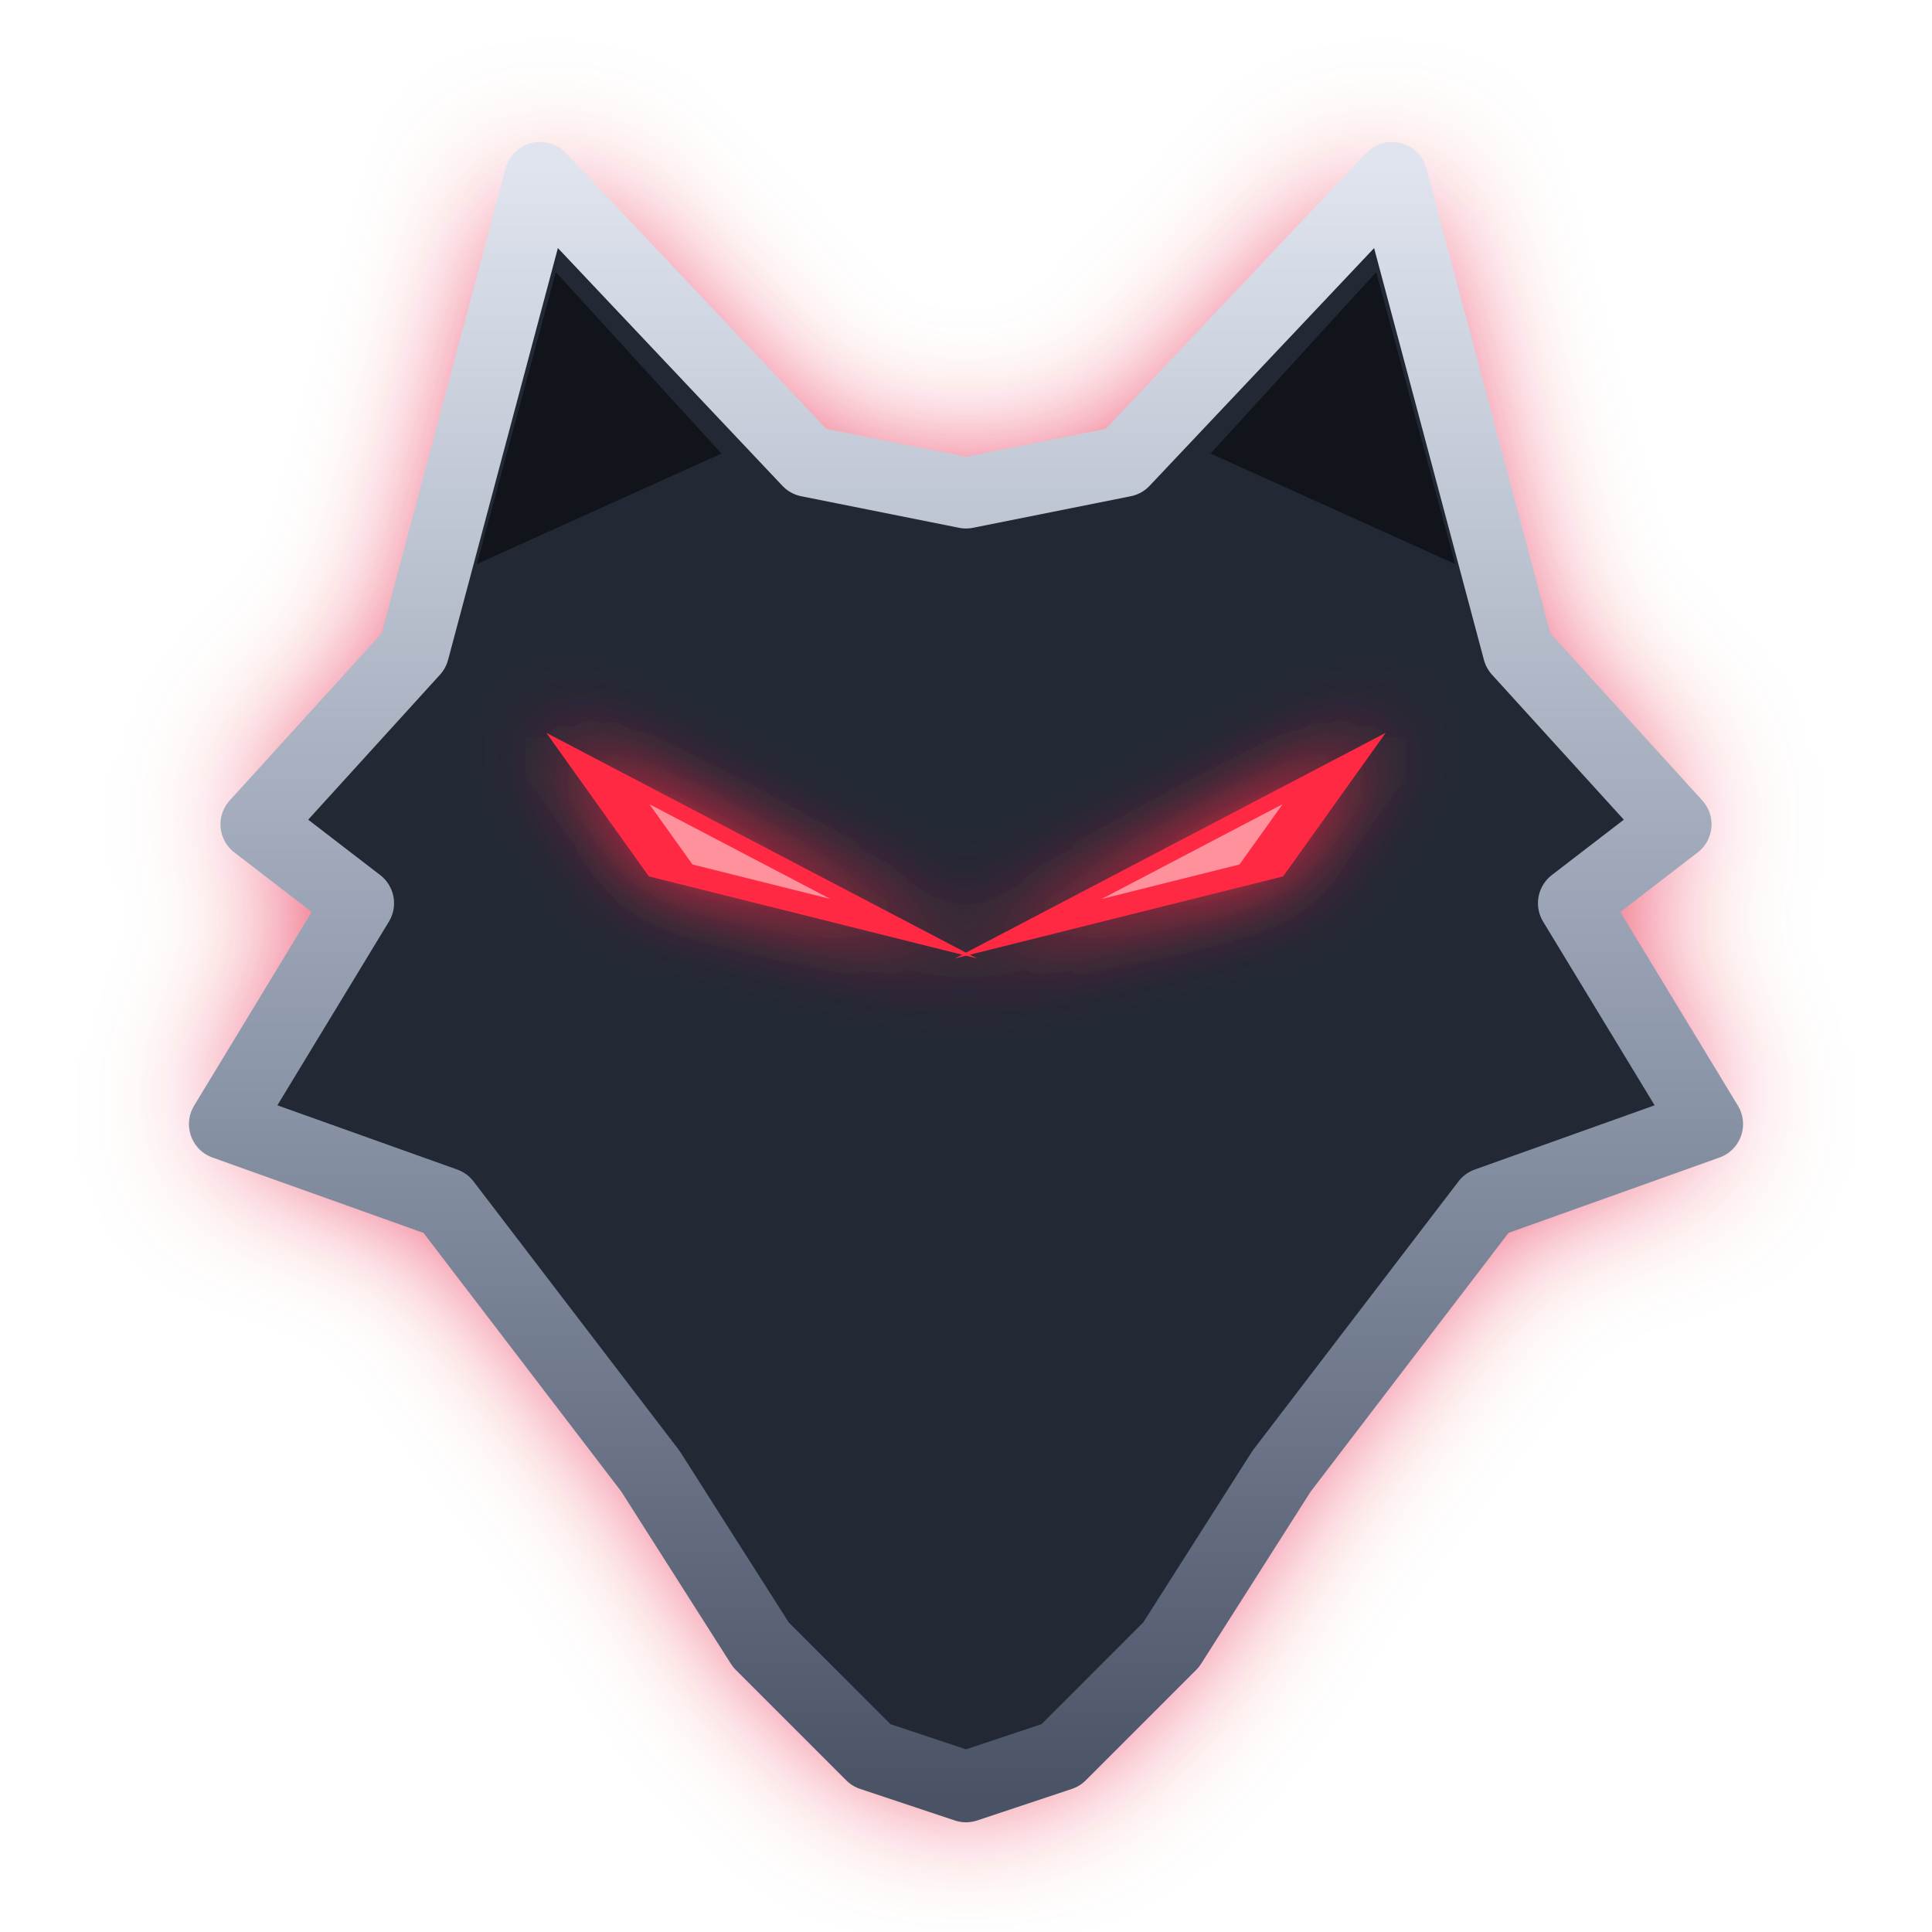
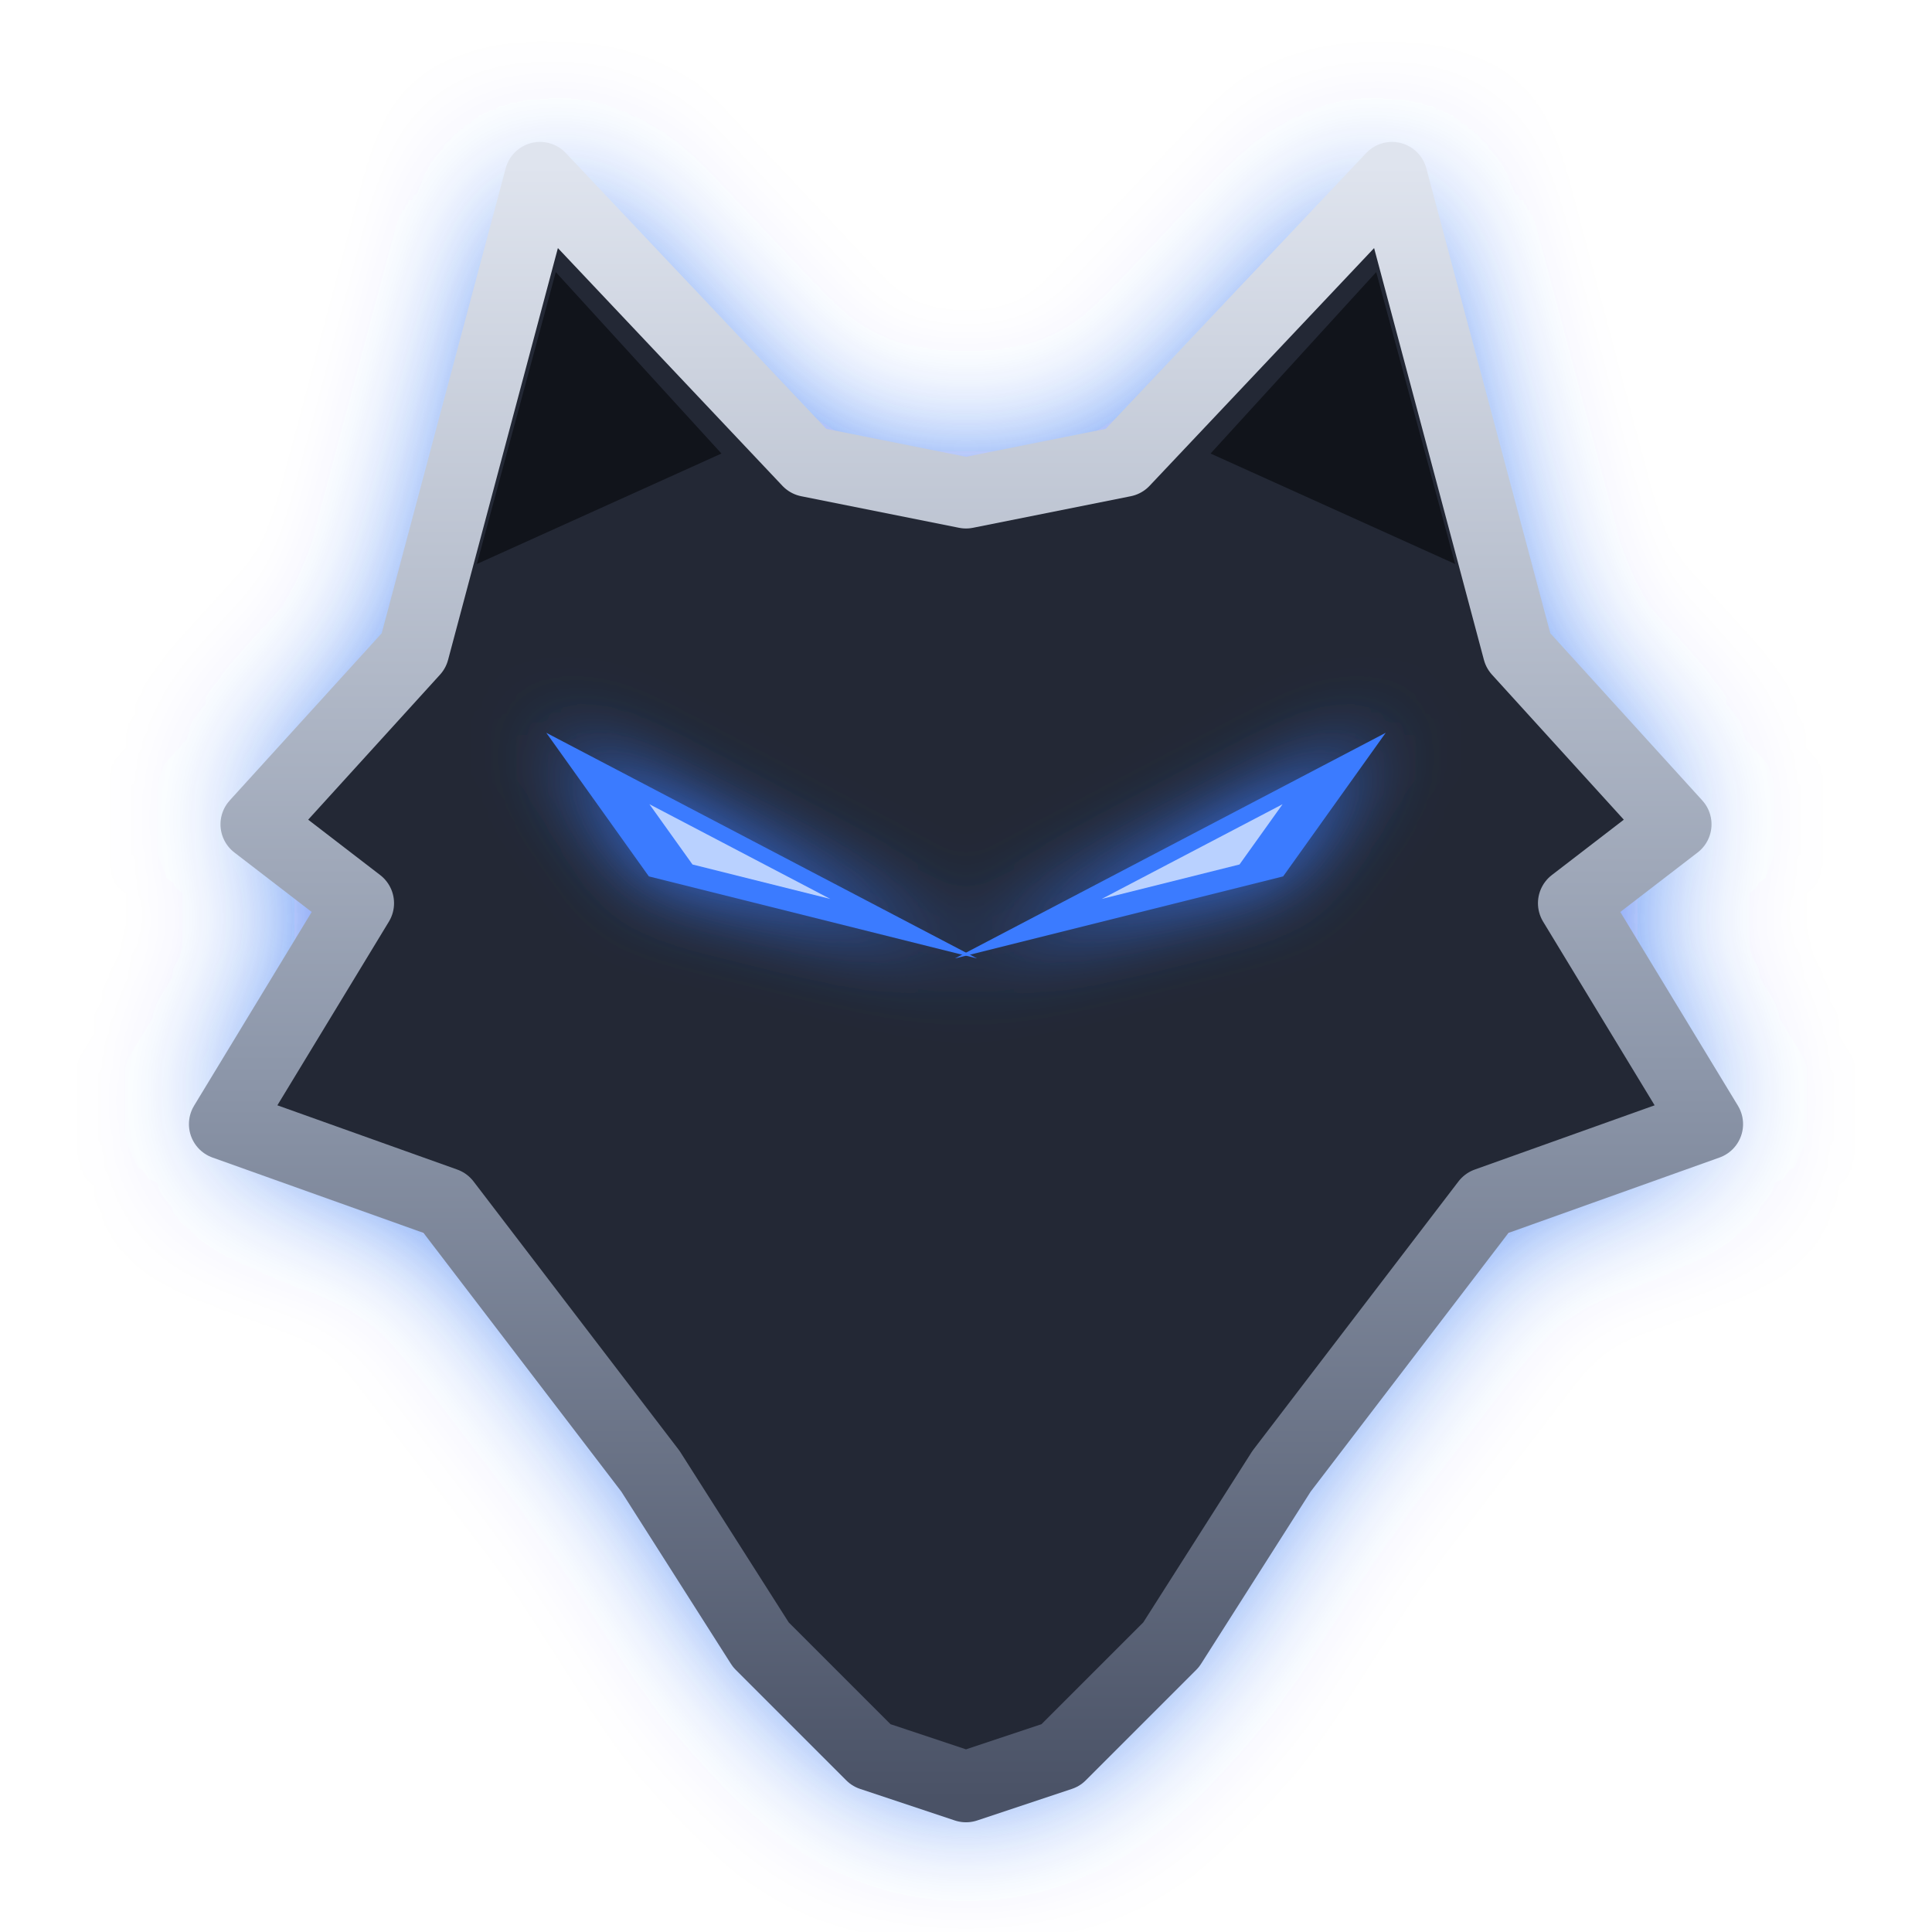
<svg xmlns="http://www.w3.org/2000/svg" width="60" height="60" viewBox="0 0 240 240">
  <g>
    <g transform="translate(120 122) scale(0.98) translate(-120 -128)">
      <defs>
        <linearGradient id="u13r" x1="0" y1="0" x2="0" y2="1">
          <stop offset="0" stop-color="#dfe4ee" />
          <stop offset=".55" stop-color="#8d97aa" />
          <stop offset="1" stop-color="#4a5266" />
        </linearGradient>
        <filter id="u13h" x="-30%" y="-30%" width="160%" height="160%">
          <feGaussianBlur stdDeviation="9" />
        </filter>
        <filter id="u13g" x="-80%" y="-80%" width="260%" height="260%">
          <feGaussianBlur stdDeviation="5" />
        </filter>
      </defs>
-       <path d="M120 66L140 62L174 26L190 86L210 108L197 118L214 146L186 156L160 190L146 212L132 226L120 230L108 226L94 212L80 190L54 156L26 146L43 118L30 108L50 86L66 26L100 62Z" fill="#e5102c" opacity="0.9" filter="url(#u13h)" />
+       <path d="M120 66L140 62L174 26L190 86L210 108L197 118L214 146L186 156L160 190L146 212L132 226L120 230L108 226L94 212L80 190L54 156L26 146L43 118L30 108L50 86L66 26L100 62Z" fill="#1652f0" opacity="0.9" filter="url(#u13h)" />
      <path d="M120 66L140 62L174 26L190 86L210 108L197 118L214 146L186 156L160 190L146 212L132 226L120 230L108 226L94 212L80 190L54 156L26 146L43 118L30 108L50 86L66 26L100 62Z" fill="#232835" />
      <path d="M151 61L172 38L182 75Z" fill="#11141b" />
      <path d="M58 75L68 38L89 61Z" fill="#11141b" />
      <path d="M120 66L140 62L174 26L190 86L210 108L197 118L214 146L186 156L160 190L146 212L132 226L120 230L108 226L94 212L80 190L54 156L26 146L43 118L30 108L50 86L66 26L100 62Z" fill="none" stroke="url(#u13r)" stroke-opacity="1" stroke-width="9" stroke-linejoin="round" />
      <g filter="url(#u13g)">
-         <path d="M118.6 125L173.2 96.4L160.2 114.6Z" fill="#ff2944" />
-         <path d="M79.8 114.6L66.8 96.4L121.4 125Z" fill="#ff2944" />
+         <path d="M118.6 125L173.2 96.4L160.2 114.6Z" fill="#3b7bff" />
+         <path d="M79.8 114.6L66.8 96.4L121.4 125Z" fill="#3b7bff" />
      </g>
-       <path d="M118.6 125L173.2 96.4L160.2 114.6Z" fill="#ff2944" />
-       <path d="M79.8 114.6L66.8 96.4L121.4 125Z" fill="#ff2944" />
-       <path d="M137.2 117.46L160.13 105.45L154.67 113.09Z" fill="#ffa3ad" opacity=".85" />
-       <path d="M85.33 113.09L79.87 105.45L102.8 117.46Z" fill="#ffa3ad" opacity=".85" />
+       <path d="M118.6 125L173.2 96.4L160.2 114.6Z" fill="#3b7bff" />
+       <path d="M79.8 114.6L66.8 96.4L121.4 125Z" fill="#3b7bff" />
+       <path d="M137.2 117.46L160.13 105.45L154.67 113.09Z" fill="#cfe0ff" opacity=".85" />
+       <path d="M85.33 113.09L79.87 105.45L102.8 117.46Z" fill="#cfe0ff" opacity=".85" />
    </g>
  </g>
</svg>
